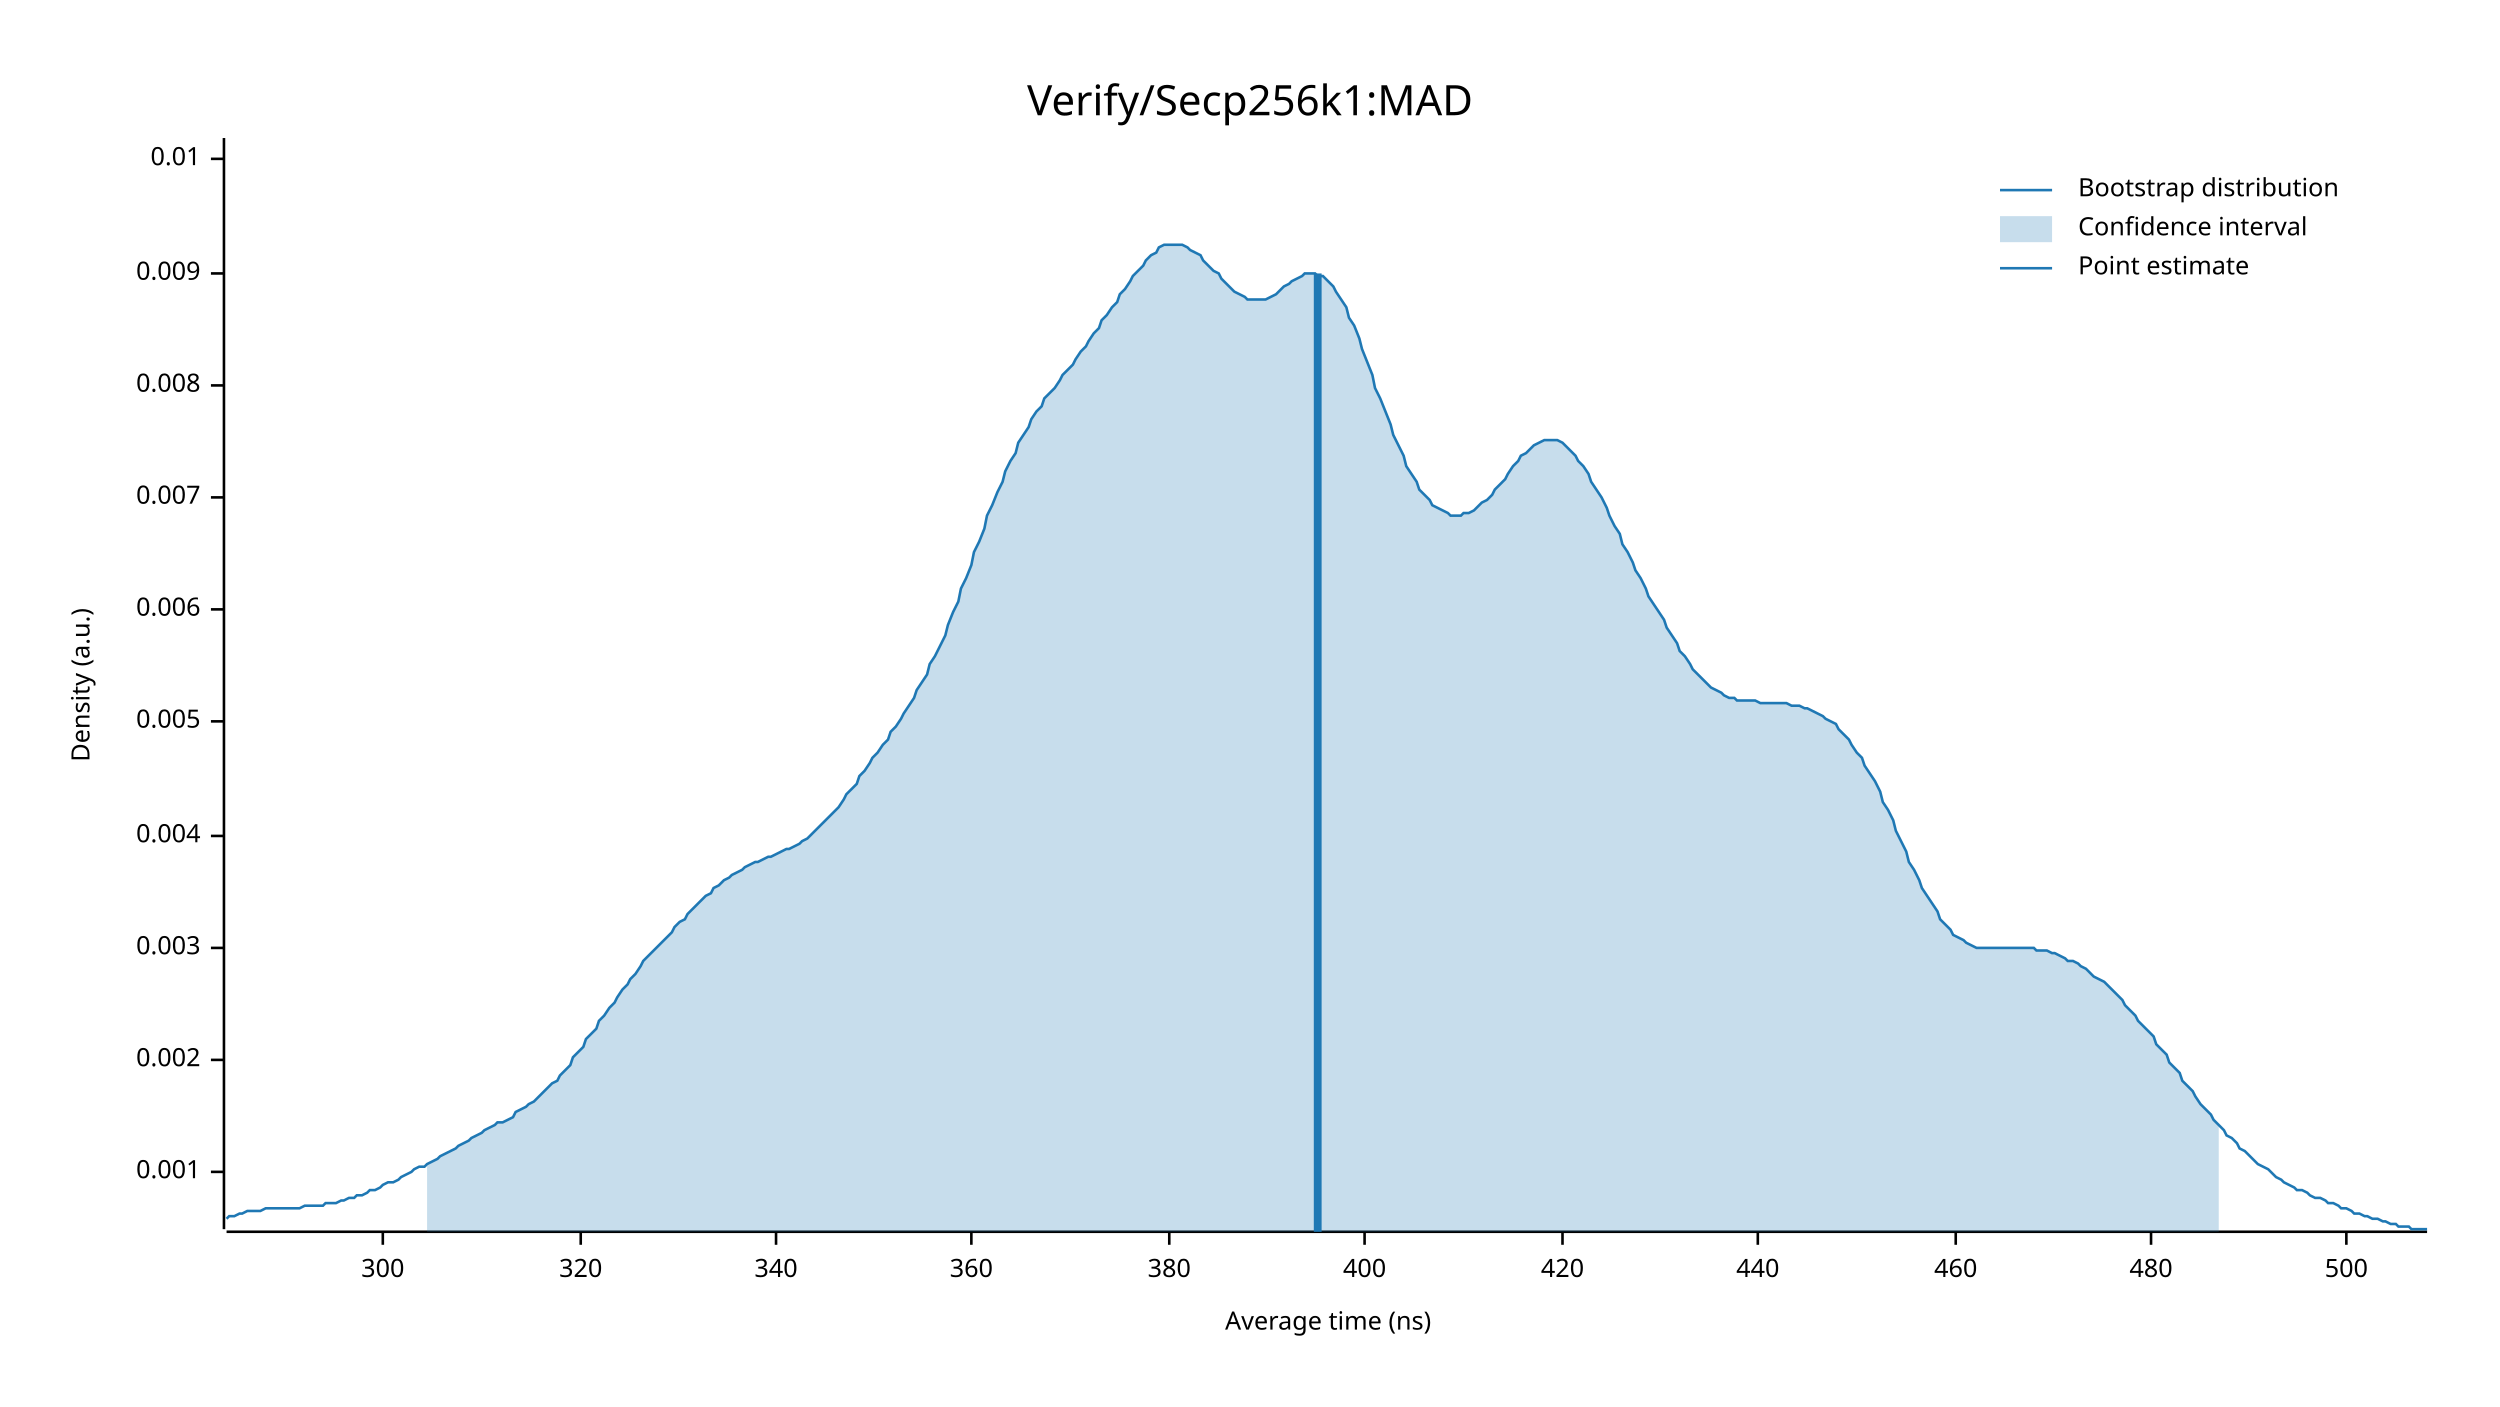
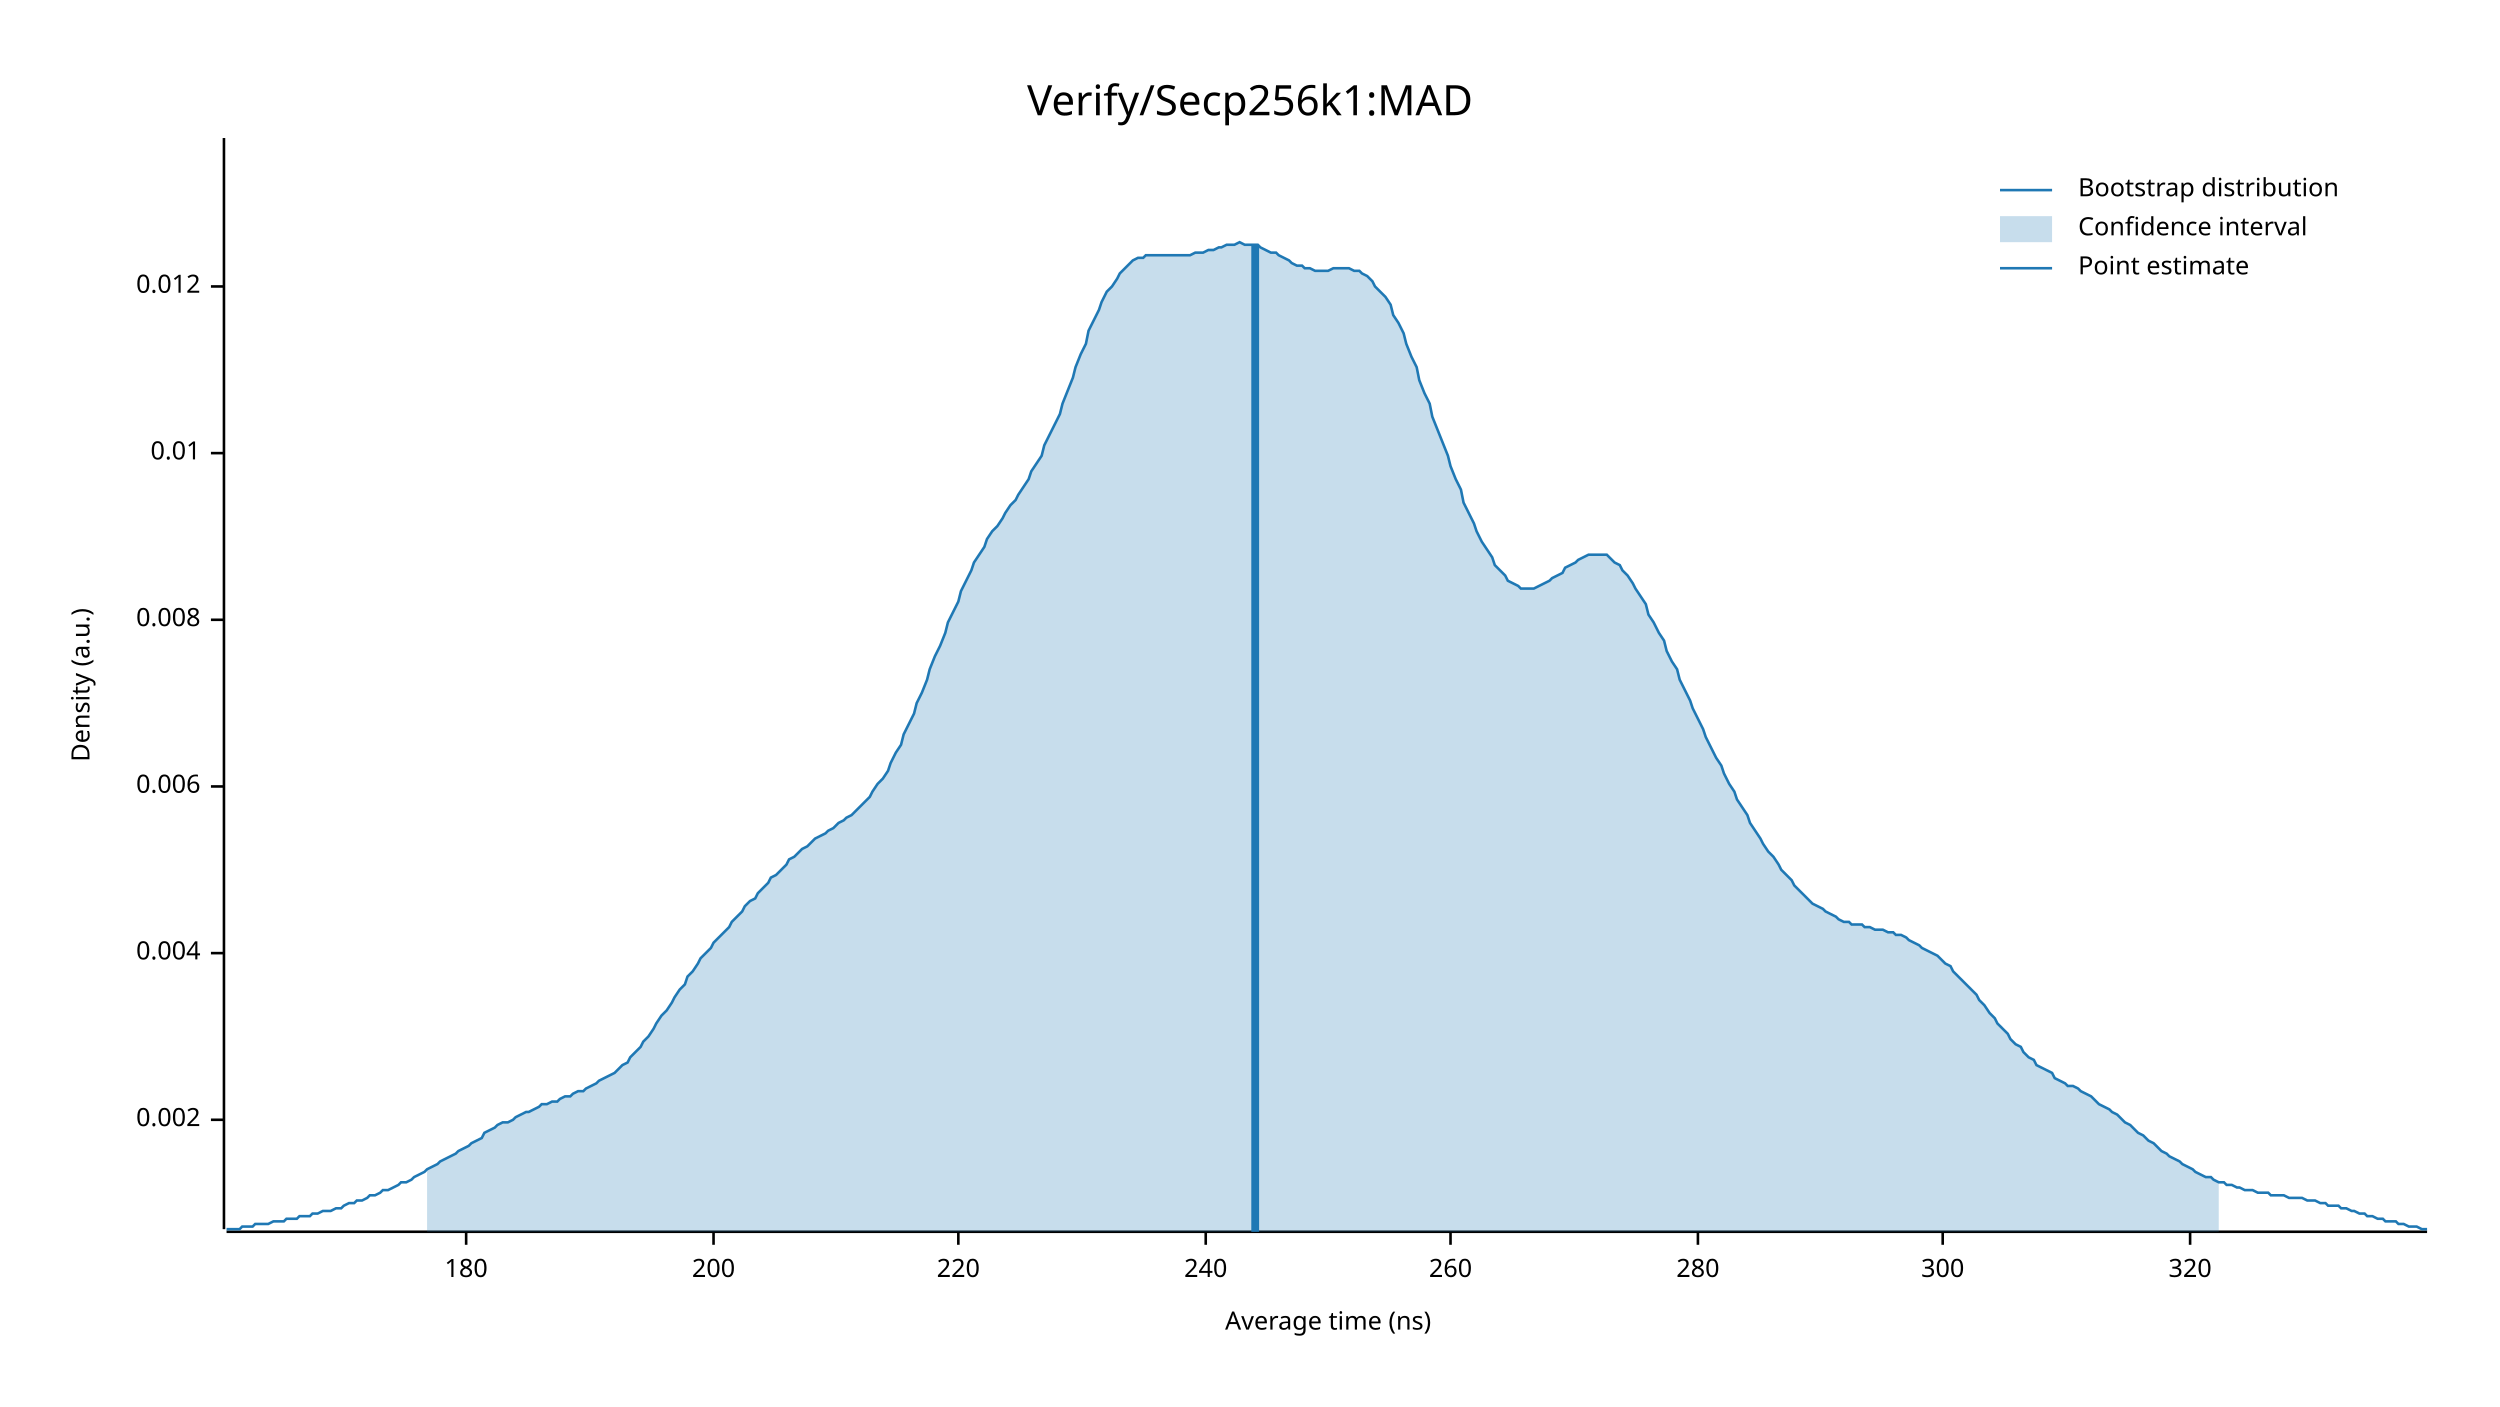
<svg xmlns="http://www.w3.org/2000/svg" width="960" height="540" viewBox="0 0 960 540">
  <text x="480" y="32" dy="0.76em" text-anchor="middle" font-family="sans-serif" font-size="16.129" opacity="1" fill="#000000">
Verify/Secp256k1:MAD
</text>
  <text x="27" y="263" dy="0.76em" text-anchor="middle" font-family="sans-serif" font-size="9.677" opacity="1" fill="#000000" transform="rotate(270, 27, 263)">
Density (a.u.)
</text>
  <text x="510" y="513" dy="-0.5ex" text-anchor="middle" font-family="sans-serif" font-size="9.677" opacity="1" fill="#000000">
Average time (ns)
</text>
  <polyline fill="none" opacity="1" stroke="#000000" stroke-width="1" points="86,53 86,472 " />
-   <text x="77" y="450" dy="0.5ex" text-anchor="end" font-family="sans-serif" font-size="9.677" opacity="1" fill="#000000">
- 0.001
- </text>
-   <polyline fill="none" opacity="1" stroke="#000000" stroke-width="1" points="81,450 86,450 " />
-   <text x="77" y="407" dy="0.5ex" text-anchor="end" font-family="sans-serif" font-size="9.677" opacity="1" fill="#000000">
+   <text x="77" y="430" dy="0.5ex" text-anchor="end" font-family="sans-serif" font-size="9.677" opacity="1" fill="#000000">
0.002
</text>
-   <polyline fill="none" opacity="1" stroke="#000000" stroke-width="1" points="81,407 86,407 " />
-   <text x="77" y="364" dy="0.5ex" text-anchor="end" font-family="sans-serif" font-size="9.677" opacity="1" fill="#000000">
- 0.003
- </text>
-   <polyline fill="none" opacity="1" stroke="#000000" stroke-width="1" points="81,364 86,364 " />
-   <text x="77" y="321" dy="0.5ex" text-anchor="end" font-family="sans-serif" font-size="9.677" opacity="1" fill="#000000">
+   <polyline fill="none" opacity="1" stroke="#000000" stroke-width="1" points="81,430 86,430 " />
+   <text x="77" y="366" dy="0.5ex" text-anchor="end" font-family="sans-serif" font-size="9.677" opacity="1" fill="#000000">
0.004
</text>
-   <polyline fill="none" opacity="1" stroke="#000000" stroke-width="1" points="81,321 86,321 " />
-   <text x="77" y="277" dy="0.5ex" text-anchor="end" font-family="sans-serif" font-size="9.677" opacity="1" fill="#000000">
- 0.005
- </text>
-   <polyline fill="none" opacity="1" stroke="#000000" stroke-width="1" points="81,277 86,277 " />
-   <text x="77" y="234" dy="0.5ex" text-anchor="end" font-family="sans-serif" font-size="9.677" opacity="1" fill="#000000">
+   <polyline fill="none" opacity="1" stroke="#000000" stroke-width="1" points="81,366 86,366 " />
+   <text x="77" y="302" dy="0.5ex" text-anchor="end" font-family="sans-serif" font-size="9.677" opacity="1" fill="#000000">
0.006
</text>
-   <polyline fill="none" opacity="1" stroke="#000000" stroke-width="1" points="81,234 86,234 " />
-   <text x="77" y="191" dy="0.5ex" text-anchor="end" font-family="sans-serif" font-size="9.677" opacity="1" fill="#000000">
- 0.007
- </text>
-   <polyline fill="none" opacity="1" stroke="#000000" stroke-width="1" points="81,191 86,191 " />
-   <text x="77" y="148" dy="0.5ex" text-anchor="end" font-family="sans-serif" font-size="9.677" opacity="1" fill="#000000">
+   <polyline fill="none" opacity="1" stroke="#000000" stroke-width="1" points="81,302 86,302 " />
+   <text x="77" y="238" dy="0.5ex" text-anchor="end" font-family="sans-serif" font-size="9.677" opacity="1" fill="#000000">
0.008
</text>
-   <polyline fill="none" opacity="1" stroke="#000000" stroke-width="1" points="81,148 86,148 " />
-   <text x="77" y="105" dy="0.5ex" text-anchor="end" font-family="sans-serif" font-size="9.677" opacity="1" fill="#000000">
- 0.009
- </text>
-   <polyline fill="none" opacity="1" stroke="#000000" stroke-width="1" points="81,105 86,105 " />
-   <text x="77" y="61" dy="0.5ex" text-anchor="end" font-family="sans-serif" font-size="9.677" opacity="1" fill="#000000">
+   <polyline fill="none" opacity="1" stroke="#000000" stroke-width="1" points="81,238 86,238 " />
+   <text x="77" y="174" dy="0.5ex" text-anchor="end" font-family="sans-serif" font-size="9.677" opacity="1" fill="#000000">
0.01
</text>
-   <polyline fill="none" opacity="1" stroke="#000000" stroke-width="1" points="81,61 86,61 " />
+   <polyline fill="none" opacity="1" stroke="#000000" stroke-width="1" points="81,174 86,174 " />
+   <text x="77" y="110" dy="0.5ex" text-anchor="end" font-family="sans-serif" font-size="9.677" opacity="1" fill="#000000">
+ 0.012
+ </text>
+   <polyline fill="none" opacity="1" stroke="#000000" stroke-width="1" points="81,110 86,110 " />
  <polyline fill="none" opacity="1" stroke="#000000" stroke-width="1" points="87,473 932,473 " />
-   <text x="147" y="483" dy="0.76em" text-anchor="middle" font-family="sans-serif" font-size="9.677" opacity="1" fill="#000000">
+   <text x="179" y="483" dy="0.76em" text-anchor="middle" font-family="sans-serif" font-size="9.677" opacity="1" fill="#000000">
+ 180
+ </text>
+   <polyline fill="none" opacity="1" stroke="#000000" stroke-width="1" points="179,473 179,478 " />
+   <text x="274" y="483" dy="0.76em" text-anchor="middle" font-family="sans-serif" font-size="9.677" opacity="1" fill="#000000">
+ 200
+ </text>
+   <polyline fill="none" opacity="1" stroke="#000000" stroke-width="1" points="274,473 274,478 " />
+   <text x="368" y="483" dy="0.76em" text-anchor="middle" font-family="sans-serif" font-size="9.677" opacity="1" fill="#000000">
+ 220
+ </text>
+   <polyline fill="none" opacity="1" stroke="#000000" stroke-width="1" points="368,473 368,478 " />
+   <text x="463" y="483" dy="0.76em" text-anchor="middle" font-family="sans-serif" font-size="9.677" opacity="1" fill="#000000">
+ 240
+ </text>
+   <polyline fill="none" opacity="1" stroke="#000000" stroke-width="1" points="463,473 463,478 " />
+   <text x="557" y="483" dy="0.76em" text-anchor="middle" font-family="sans-serif" font-size="9.677" opacity="1" fill="#000000">
+ 260
+ </text>
+   <polyline fill="none" opacity="1" stroke="#000000" stroke-width="1" points="557,473 557,478 " />
+   <text x="652" y="483" dy="0.76em" text-anchor="middle" font-family="sans-serif" font-size="9.677" opacity="1" fill="#000000">
+ 280
+ </text>
+   <polyline fill="none" opacity="1" stroke="#000000" stroke-width="1" points="652,473 652,478 " />
+   <text x="746" y="483" dy="0.76em" text-anchor="middle" font-family="sans-serif" font-size="9.677" opacity="1" fill="#000000">
300
</text>
-   <polyline fill="none" opacity="1" stroke="#000000" stroke-width="1" points="147,473 147,478 " />
-   <text x="223" y="483" dy="0.76em" text-anchor="middle" font-family="sans-serif" font-size="9.677" opacity="1" fill="#000000">
+   <polyline fill="none" opacity="1" stroke="#000000" stroke-width="1" points="746,473 746,478 " />
+   <text x="841" y="483" dy="0.76em" text-anchor="middle" font-family="sans-serif" font-size="9.677" opacity="1" fill="#000000">
320
</text>
-   <polyline fill="none" opacity="1" stroke="#000000" stroke-width="1" points="223,473 223,478 " />
-   <text x="298" y="483" dy="0.76em" text-anchor="middle" font-family="sans-serif" font-size="9.677" opacity="1" fill="#000000">
- 340
- </text>
-   <polyline fill="none" opacity="1" stroke="#000000" stroke-width="1" points="298,473 298,478 " />
-   <text x="373" y="483" dy="0.76em" text-anchor="middle" font-family="sans-serif" font-size="9.677" opacity="1" fill="#000000">
- 360
- </text>
-   <polyline fill="none" opacity="1" stroke="#000000" stroke-width="1" points="373,473 373,478 " />
-   <text x="449" y="483" dy="0.76em" text-anchor="middle" font-family="sans-serif" font-size="9.677" opacity="1" fill="#000000">
- 380
- </text>
-   <polyline fill="none" opacity="1" stroke="#000000" stroke-width="1" points="449,473 449,478 " />
-   <text x="524" y="483" dy="0.76em" text-anchor="middle" font-family="sans-serif" font-size="9.677" opacity="1" fill="#000000">
- 400
- </text>
-   <polyline fill="none" opacity="1" stroke="#000000" stroke-width="1" points="524,473 524,478 " />
-   <text x="600" y="483" dy="0.76em" text-anchor="middle" font-family="sans-serif" font-size="9.677" opacity="1" fill="#000000">
- 420
- </text>
-   <polyline fill="none" opacity="1" stroke="#000000" stroke-width="1" points="600,473 600,478 " />
-   <text x="675" y="483" dy="0.76em" text-anchor="middle" font-family="sans-serif" font-size="9.677" opacity="1" fill="#000000">
- 440
- </text>
-   <polyline fill="none" opacity="1" stroke="#000000" stroke-width="1" points="675,473 675,478 " />
-   <text x="751" y="483" dy="0.76em" text-anchor="middle" font-family="sans-serif" font-size="9.677" opacity="1" fill="#000000">
- 460
- </text>
-   <polyline fill="none" opacity="1" stroke="#000000" stroke-width="1" points="751,473 751,478 " />
-   <text x="826" y="483" dy="0.76em" text-anchor="middle" font-family="sans-serif" font-size="9.677" opacity="1" fill="#000000">
- 480
- </text>
-   <polyline fill="none" opacity="1" stroke="#000000" stroke-width="1" points="826,473 826,478 " />
-   <text x="901" y="483" dy="0.76em" text-anchor="middle" font-family="sans-serif" font-size="9.677" opacity="1" fill="#000000">
- 500
- </text>
-   <polyline fill="none" opacity="1" stroke="#000000" stroke-width="1" points="901,473 901,478 " />
-   <polyline fill="none" opacity="1" stroke="#1F78B4" stroke-width="1" points="87,468 88,467 90,467 92,466 93,466 95,465 97,465 98,465 100,465 102,464 103,464 105,464 107,464 109,464 110,464 112,464 114,464 115,464 117,463 119,463 120,463 122,463 124,463 125,462 127,462 129,462 131,461 132,461 134,460 136,460 137,459 139,459 141,458 142,457 144,457 146,456 147,455 149,454 151,454 153,453 154,452 156,451 158,450 159,449 161,448 163,448 164,447 166,446 168,445 169,444 171,443 173,442 175,441 176,440 178,439 180,438 181,437 183,436 185,435 186,434 188,433 190,432 191,431 193,431 195,430 197,429 198,427 200,426 202,425 203,424 205,423 207,421 208,420 210,418 212,416 214,415 215,413 217,411 219,409 220,406 222,404 224,402 225,399 227,397 229,395 230,392 232,390 234,387 236,385 237,383 239,380 241,378 242,376 244,374 246,371 247,369 249,367 251,365 252,364 254,362 256,360 258,358 259,356 261,354 263,353 264,351 266,349 268,347 269,346 271,344 273,343 274,341 276,340 278,338 280,337 281,336 283,335 285,334 286,333 288,332 290,331 291,331 293,330 295,329 296,329 298,328 300,327 302,326 303,326 305,325 307,324 308,323 310,322 312,320 313,319 315,317 317,315 318,314 320,312 322,310 324,307 325,305 327,303 329,301 330,298 332,296 334,293 335,291 337,289 339,286 341,284 342,281 344,279 346,276 347,274 349,271 351,268 352,265 354,262 356,259 357,255 359,252 361,248 363,244 364,240 366,235 368,231 369,226 371,222 373,217 374,212 376,208 378,203 379,198 381,194 383,189 385,185 386,181 388,177 390,174 391,170 393,167 395,164 396,161 398,158 400,156 401,153 403,151 405,149 407,146 408,144 410,142 412,140 413,138 415,135 417,133 418,131 420,128 422,126 423,123 425,121 427,118 429,116 430,113 432,111 434,108 435,106 437,104 439,102 440,100 442,98 444,97 445,95 447,94 449,94 451,94 452,94 454,94 456,95 457,96 459,97 461,98 462,100 464,102 466,104 468,105 469,107 471,109 473,111 474,112 476,113 478,114 479,115 481,115 483,115 484,115 486,115 488,114 490,113 491,112 493,110 495,109 496,108 498,107 500,106 501,105 503,105 505,105 506,106 508,106 510,108 512,110 513,112 515,115 517,118 518,122 520,125 522,130 523,134 525,139 527,144 528,149 530,153 532,158 534,163 535,167 537,171 539,175 540,179 542,182 544,185 545,188 547,190 549,192 550,194 552,195 554,196 556,197 557,198 559,198 561,198 562,197 564,197 566,196 567,195 569,193 571,192 573,190 574,188 576,186 578,184 579,182 581,179 583,177 584,175 586,174 588,172 589,171 591,170 593,169 595,169 596,169 598,169 600,170 601,171 603,173 605,175 606,177 608,179 610,182 611,185 613,188 615,191 617,195 618,198 620,202 622,205 623,209 625,212 627,216 628,219 630,222 632,226 633,229 635,232 637,235 639,238 640,241 642,244 644,247 645,250 647,252 649,255 650,257 652,259 654,261 655,262 657,264 659,265 661,266 662,267 664,268 666,268 667,269 669,269 671,269 672,269 674,269 676,270 677,270 679,270 681,270 683,270 684,270 686,270 688,271 689,271 691,271 693,272 694,272 696,273 698,274 700,275 701,276 703,277 705,278 706,280 708,282 710,284 711,286 713,289 715,291 716,294 718,297 720,300 722,304 723,308 725,311 727,315 728,319 730,323 732,327 733,331 735,334 737,338 738,341 740,344 742,347 744,350 745,353 747,355 749,357 750,359 752,360 754,361 755,362 757,363 759,364 760,364 762,364 764,364 766,364 767,364 769,364 771,364 772,364 774,364 776,364 777,364 779,364 781,364 782,365 784,365 786,365 788,366 789,366 791,367 793,368 794,369 796,369 798,370 799,371 801,372 803,374 804,375 806,376 808,377 810,379 811,380 813,382 815,384 816,386 818,388 820,390 821,392 823,394 825,396 827,398 828,401 830,403 832,405 833,408 835,410 837,412 838,415 840,417 842,419 843,421 845,424 847,426 849,428 850,430 852,432 854,434 855,436 857,437 859,439 860,441 862,442 864,444 865,445 867,447 869,448 871,449 872,450 874,452 876,453 877,454 879,455 881,456 882,457 884,457 886,458 887,459 889,460 891,460 893,461 894,462 896,462 898,463 899,464 901,464 903,465 904,466 906,466 908,467 909,467 911,468 913,468 915,469 916,469 918,470 920,470 921,471 923,471 925,471 926,472 928,472 930,472 932,472 " />
-   <polygon opacity="0.25" fill="#1F78B4" points="164,447 166,446 168,445 169,444 171,443 173,442 175,441 176,440 178,439 180,438 181,437 183,436 185,435 186,434 188,433 190,432 191,431 193,431 195,430 197,429 198,427 200,426 202,425 203,424 205,423 207,421 208,420 210,418 212,416 214,415 215,413 217,411 219,409 220,406 222,404 224,402 225,399 227,397 229,395 230,392 232,390 234,387 236,385 237,383 239,380 241,378 242,376 244,374 246,371 247,369 249,367 251,365 252,364 254,362 256,360 258,358 259,356 261,354 263,353 264,351 266,349 268,347 269,346 271,344 273,343 274,341 276,340 278,338 280,337 281,336 283,335 285,334 286,333 288,332 290,331 291,331 293,330 295,329 296,329 298,328 300,327 302,326 303,326 305,325 307,324 308,323 310,322 312,320 313,319 315,317 317,315 318,314 320,312 322,310 324,307 325,305 327,303 329,301 330,298 332,296 334,293 335,291 337,289 339,286 341,284 342,281 344,279 346,276 347,274 349,271 351,268 352,265 354,262 356,259 357,255 359,252 361,248 363,244 364,240 366,235 368,231 369,226 371,222 373,217 374,212 376,208 378,203 379,198 381,194 383,189 385,185 386,181 388,177 390,174 391,170 393,167 395,164 396,161 398,158 400,156 401,153 403,151 405,149 407,146 408,144 410,142 412,140 413,138 415,135 417,133 418,131 420,128 422,126 423,123 425,121 427,118 429,116 430,113 432,111 434,108 435,106 437,104 439,102 440,100 442,98 444,97 445,95 447,94 449,94 451,94 452,94 454,94 456,95 457,96 459,97 461,98 462,100 464,102 466,104 468,105 469,107 471,109 473,111 474,112 476,113 478,114 479,115 481,115 483,115 484,115 486,115 488,114 490,113 491,112 493,110 495,109 496,108 498,107 500,106 501,105 503,105 505,105 506,106 508,106 510,108 512,110 513,112 515,115 517,118 518,122 520,125 522,130 523,134 525,139 527,144 528,149 530,153 532,158 534,163 535,167 537,171 539,175 540,179 542,182 544,185 545,188 547,190 549,192 550,194 552,195 554,196 556,197 557,198 559,198 561,198 562,197 564,197 566,196 567,195 569,193 571,192 573,190 574,188 576,186 578,184 579,182 581,179 583,177 584,175 586,174 588,172 589,171 591,170 593,169 595,169 596,169 598,169 600,170 601,171 603,173 605,175 606,177 608,179 610,182 611,185 613,188 615,191 617,195 618,198 620,202 622,205 623,209 625,212 627,216 628,219 630,222 632,226 633,229 635,232 637,235 639,238 640,241 642,244 644,247 645,250 647,252 649,255 650,257 652,259 654,261 655,262 657,264 659,265 661,266 662,267 664,268 666,268 667,269 669,269 671,269 672,269 674,269 676,270 677,270 679,270 681,270 683,270 684,270 686,270 688,271 689,271 691,271 693,272 694,272 696,273 698,274 700,275 701,276 703,277 705,278 706,280 708,282 710,284 711,286 713,289 715,291 716,294 718,297 720,300 722,304 723,308 725,311 727,315 728,319 730,323 732,327 733,331 735,334 737,338 738,341 740,344 742,347 744,350 745,353 747,355 749,357 750,359 752,360 754,361 755,362 757,363 759,364 760,364 762,364 764,364 766,364 767,364 769,364 771,364 772,364 774,364 776,364 777,364 779,364 781,364 782,365 784,365 786,365 788,366 789,366 791,367 793,368 794,369 796,369 798,370 799,371 801,372 803,374 804,375 806,376 808,377 810,379 811,380 813,382 815,384 816,386 818,388 820,390 821,392 823,394 825,396 827,398 828,401 830,403 832,405 833,408 835,410 837,412 838,415 840,417 842,419 843,421 845,424 847,426 849,428 850,430 852,432 852,473 164,473 " />
-   <polyline fill="none" opacity="1" stroke="#1F78B4" stroke-width="3" points="506,473 506,105 " />
+   <polyline fill="none" opacity="1" stroke="#000000" stroke-width="1" points="841,473 841,478 " />
+   <polyline fill="none" opacity="1" stroke="#1F78B4" stroke-width="1" points="87,472 88,472 90,472 92,472 93,471 95,471 97,471 98,470 100,470 102,470 103,470 105,469 107,469 109,469 110,468 112,468 114,468 115,467 117,467 119,467 120,466 122,466 124,465 125,465 127,465 129,464 131,464 132,463 134,462 136,462 137,461 139,461 141,460 142,459 144,459 146,458 147,457 149,457 151,456 153,455 154,454 156,454 158,453 159,452 161,451 163,450 164,449 166,448 168,447 169,446 171,445 173,444 175,443 176,442 178,441 180,440 181,439 183,438 185,437 186,435 188,434 190,433 191,432 193,431 195,431 197,430 198,429 200,428 202,427 203,427 205,426 207,425 208,424 210,424 212,423 214,423 215,422 217,421 219,421 220,420 222,419 224,419 225,418 227,417 229,416 230,415 232,414 234,413 236,412 237,411 239,409 241,408 242,406 244,404 246,402 247,400 249,398 251,395 252,393 254,390 256,388 258,385 259,383 261,380 263,378 264,375 266,373 268,370 269,368 271,366 273,364 274,362 276,360 278,358 280,356 281,354 283,352 285,350 286,348 288,346 290,345 291,343 293,341 295,339 296,337 298,336 300,334 302,332 303,330 305,329 307,327 308,326 310,325 312,323 313,322 315,321 317,320 318,319 320,318 322,316 324,315 325,314 327,313 329,311 330,310 332,308 334,306 335,304 337,301 339,299 341,296 342,293 344,289 346,286 347,282 349,278 351,274 352,270 354,266 356,261 357,257 359,252 361,248 363,243 364,239 366,235 368,231 369,227 371,223 373,219 374,216 376,213 378,210 379,207 381,204 383,202 385,199 386,197 388,194 390,192 391,190 393,187 395,184 396,181 398,178 400,175 401,171 403,167 405,163 407,159 408,155 410,150 412,145 413,141 415,136 417,132 418,127 420,123 422,119 423,116 425,112 427,110 429,107 430,105 432,103 434,101 435,100 437,99 439,99 440,98 442,98 444,98 445,98 447,98 449,98 451,98 452,98 454,98 456,98 457,98 459,97 461,97 462,97 464,96 466,96 468,95 469,95 471,94 473,94 474,94 476,93 478,94 479,94 481,94 483,94 484,95 486,96 488,97 490,97 491,98 493,99 495,100 496,101 498,102 500,102 501,103 503,103 505,104 506,104 508,104 510,104 512,103 513,103 515,103 517,103 518,103 520,104 522,104 523,105 525,106 527,108 528,110 530,112 532,114 534,117 535,121 537,124 539,128 540,132 542,137 544,141 545,146 547,151 549,155 550,160 552,165 554,170 556,175 557,179 559,184 561,188 562,193 564,197 566,201 567,204 569,208 571,211 573,214 574,217 576,219 578,221 579,223 581,224 583,225 584,226 586,226 588,226 589,226 591,225 593,224 595,223 596,222 598,221 600,220 601,218 603,217 605,216 606,215 608,214 610,213 611,213 613,213 615,213 617,213 618,214 620,216 622,217 623,219 625,221 627,224 628,226 630,229 632,232 633,236 635,239 637,243 639,246 640,250 642,254 644,257 645,261 647,265 649,269 650,272 652,276 654,280 655,283 657,287 659,291 661,294 662,297 664,301 666,304 667,307 669,310 671,313 672,316 674,319 676,322 677,324 679,327 681,329 683,332 684,334 686,336 688,338 689,340 691,342 693,344 694,345 696,347 698,348 700,349 701,350 703,351 705,352 706,353 708,354 710,354 711,355 713,355 715,355 716,356 718,356 720,357 722,357 723,357 725,358 727,358 728,359 730,359 732,360 733,361 735,362 737,363 738,364 740,365 742,366 744,367 745,368 747,370 749,371 750,373 752,375 754,377 755,378 757,380 759,382 760,384 762,386 764,389 766,391 767,393 769,395 771,397 772,399 774,401 776,402 777,404 779,406 781,407 782,409 784,410 786,411 788,412 789,414 791,415 793,416 794,417 796,417 798,418 799,419 801,420 803,421 804,422 806,424 808,425 810,426 811,427 813,428 815,430 816,431 818,432 820,434 821,435 823,436 825,438 827,439 828,440 830,442 832,443 833,444 835,445 837,446 838,447 840,448 842,449 843,450 845,451 847,452 849,452 850,453 852,454 854,454 855,455 857,455 859,456 860,456 862,457 864,457 865,457 867,458 869,458 871,458 872,459 874,459 876,459 877,459 879,460 881,460 882,460 884,460 886,461 887,461 889,461 891,462 893,462 894,463 896,463 898,463 899,464 901,464 903,465 904,465 906,466 908,466 909,467 911,467 913,468 915,468 916,469 918,469 920,469 921,470 923,470 925,471 926,471 928,471 930,472 932,472 " />
+   <polygon opacity="0.25" fill="#1F78B4" points="164,449 166,448 168,447 169,446 171,445 173,444 175,443 176,442 178,441 180,440 181,439 183,438 185,437 186,435 188,434 190,433 191,432 193,431 195,431 197,430 198,429 200,428 202,427 203,427 205,426 207,425 208,424 210,424 212,423 214,423 215,422 217,421 219,421 220,420 222,419 224,419 225,418 227,417 229,416 230,415 232,414 234,413 236,412 237,411 239,409 241,408 242,406 244,404 246,402 247,400 249,398 251,395 252,393 254,390 256,388 258,385 259,383 261,380 263,378 264,375 266,373 268,370 269,368 271,366 273,364 274,362 276,360 278,358 280,356 281,354 283,352 285,350 286,348 288,346 290,345 291,343 293,341 295,339 296,337 298,336 300,334 302,332 303,330 305,329 307,327 308,326 310,325 312,323 313,322 315,321 317,320 318,319 320,318 322,316 324,315 325,314 327,313 329,311 330,310 332,308 334,306 335,304 337,301 339,299 341,296 342,293 344,289 346,286 347,282 349,278 351,274 352,270 354,266 356,261 357,257 359,252 361,248 363,243 364,239 366,235 368,231 369,227 371,223 373,219 374,216 376,213 378,210 379,207 381,204 383,202 385,199 386,197 388,194 390,192 391,190 393,187 395,184 396,181 398,178 400,175 401,171 403,167 405,163 407,159 408,155 410,150 412,145 413,141 415,136 417,132 418,127 420,123 422,119 423,116 425,112 427,110 429,107 430,105 432,103 434,101 435,100 437,99 439,99 440,98 442,98 444,98 445,98 447,98 449,98 451,98 452,98 454,98 456,98 457,98 459,97 461,97 462,97 464,96 466,96 468,95 469,95 471,94 473,94 474,94 476,93 478,94 479,94 481,94 483,94 484,95 486,96 488,97 490,97 491,98 493,99 495,100 496,101 498,102 500,102 501,103 503,103 505,104 506,104 508,104 510,104 512,103 513,103 515,103 517,103 518,103 520,104 522,104 523,105 525,106 527,108 528,110 530,112 532,114 534,117 535,121 537,124 539,128 540,132 542,137 544,141 545,146 547,151 549,155 550,160 552,165 554,170 556,175 557,179 559,184 561,188 562,193 564,197 566,201 567,204 569,208 571,211 573,214 574,217 576,219 578,221 579,223 581,224 583,225 584,226 586,226 588,226 589,226 591,225 593,224 595,223 596,222 598,221 600,220 601,218 603,217 605,216 606,215 608,214 610,213 611,213 613,213 615,213 617,213 618,214 620,216 622,217 623,219 625,221 627,224 628,226 630,229 632,232 633,236 635,239 637,243 639,246 640,250 642,254 644,257 645,261 647,265 649,269 650,272 652,276 654,280 655,283 657,287 659,291 661,294 662,297 664,301 666,304 667,307 669,310 671,313 672,316 674,319 676,322 677,324 679,327 681,329 683,332 684,334 686,336 688,338 689,340 691,342 693,344 694,345 696,347 698,348 700,349 701,350 703,351 705,352 706,353 708,354 710,354 711,355 713,355 715,355 716,356 718,356 720,357 722,357 723,357 725,358 727,358 728,359 730,359 732,360 733,361 735,362 737,363 738,364 740,365 742,366 744,367 745,368 747,370 749,371 750,373 752,375 754,377 755,378 757,380 759,382 760,384 762,386 764,389 766,391 767,393 769,395 771,397 772,399 774,401 776,402 777,404 779,406 781,407 782,409 784,410 786,411 788,412 789,414 791,415 793,416 794,417 796,417 798,418 799,419 801,420 803,421 804,422 806,424 808,425 810,426 811,427 813,428 815,430 816,431 818,432 820,434 821,435 823,436 825,438 827,439 828,440 830,442 832,443 833,444 835,445 837,446 838,447 840,448 842,449 843,450 845,451 847,452 849,452 850,453 852,454 852,473 164,473 " />
+   <polyline fill="none" opacity="1" stroke="#1F78B4" stroke-width="3" points="482,473 482,94 " />
  <text x="798" y="68" dy="0.76em" text-anchor="start" font-family="sans-serif" font-size="9.677" opacity="1" fill="#000000">
Bootstrap distribution
</text>
  <text x="798" y="83" dy="0.76em" text-anchor="start" font-family="sans-serif" font-size="9.677" opacity="1" fill="#000000">
Confidence interval
</text>
  <text x="798" y="98" dy="0.76em" text-anchor="start" font-family="sans-serif" font-size="9.677" opacity="1" fill="#000000">
Point estimate
</text>
  <polyline fill="none" opacity="1" stroke="#1F78B4" stroke-width="1" points="768,73 788,73 " />
  <rect x="768" y="83" width="20" height="10" opacity="0.25" fill="#1F78B4" stroke="none" />
  <polyline fill="none" opacity="1" stroke="#1F78B4" stroke-width="1" points="768,103 788,103 " />
</svg>
